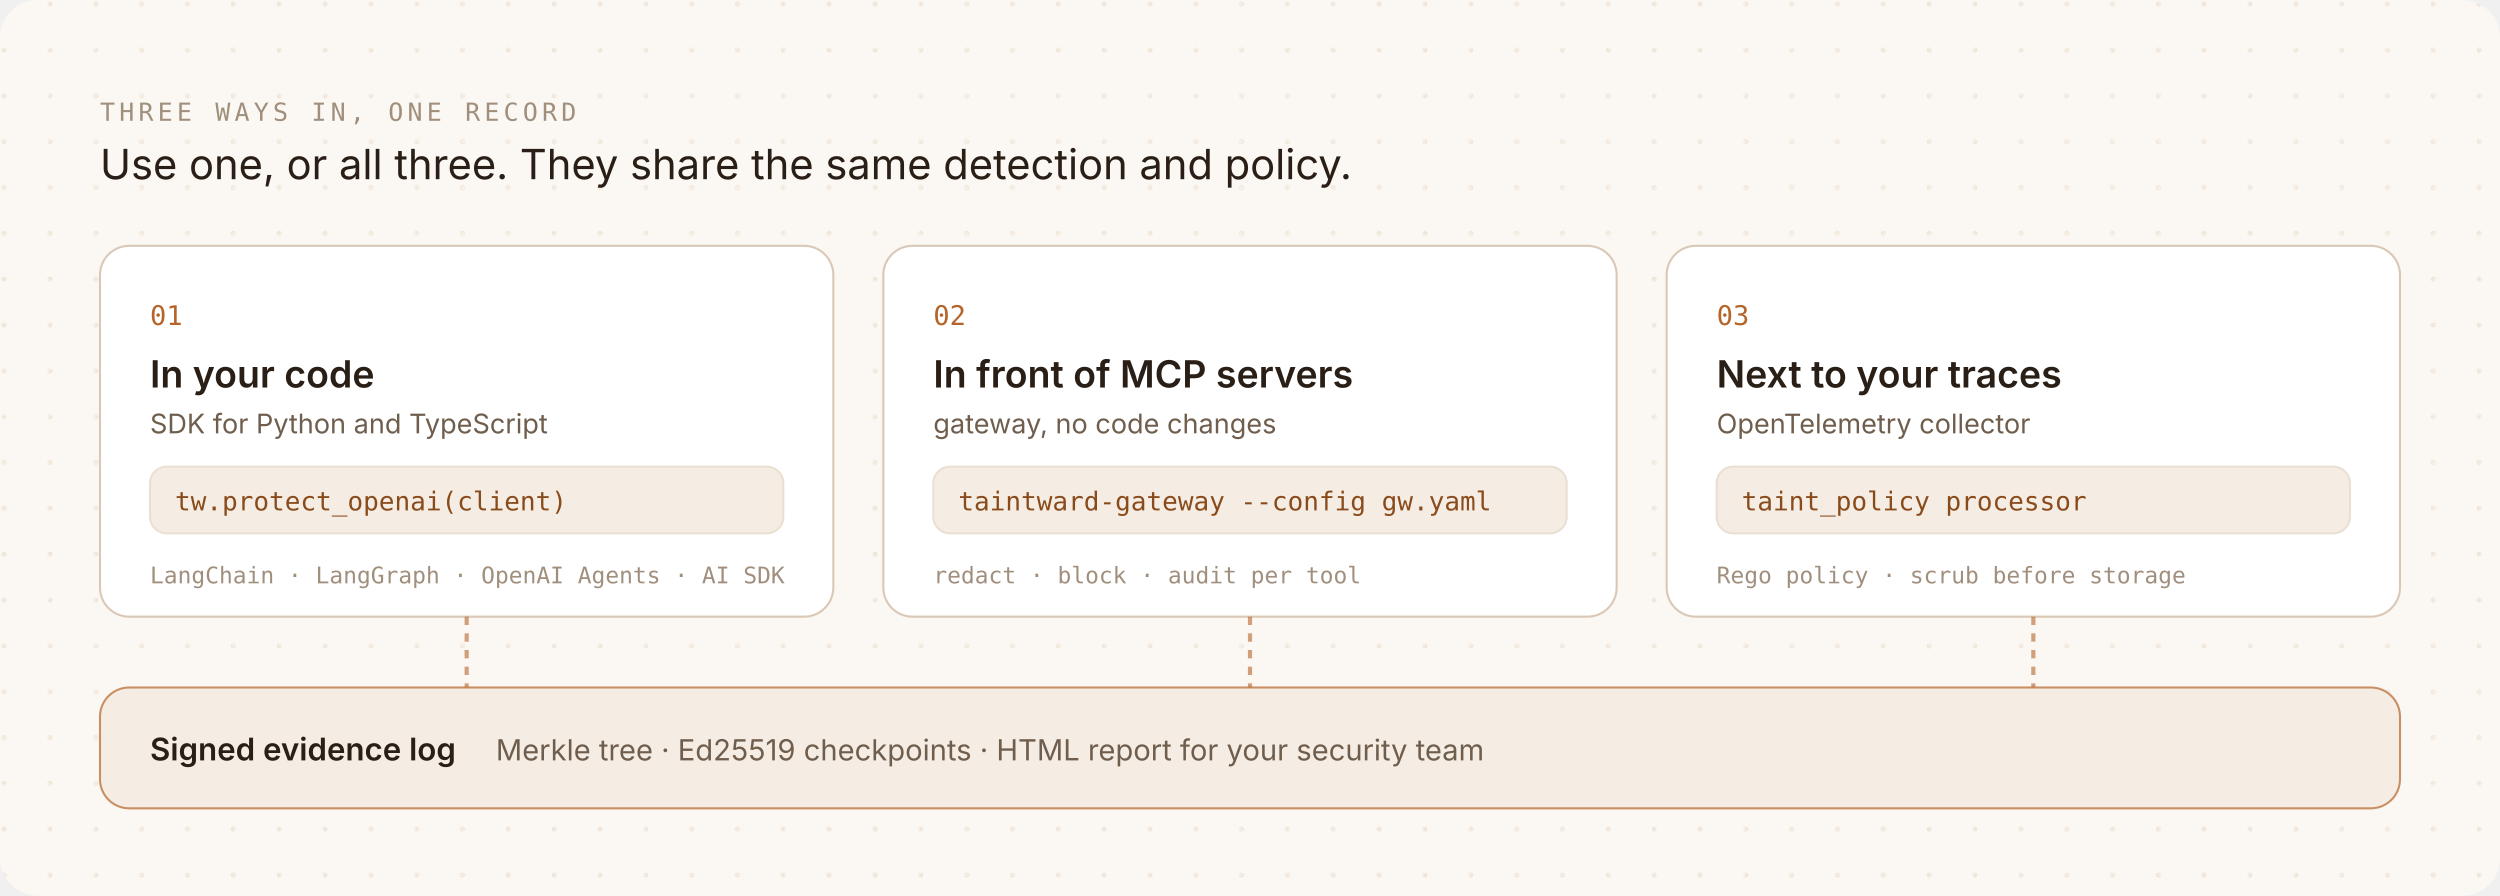
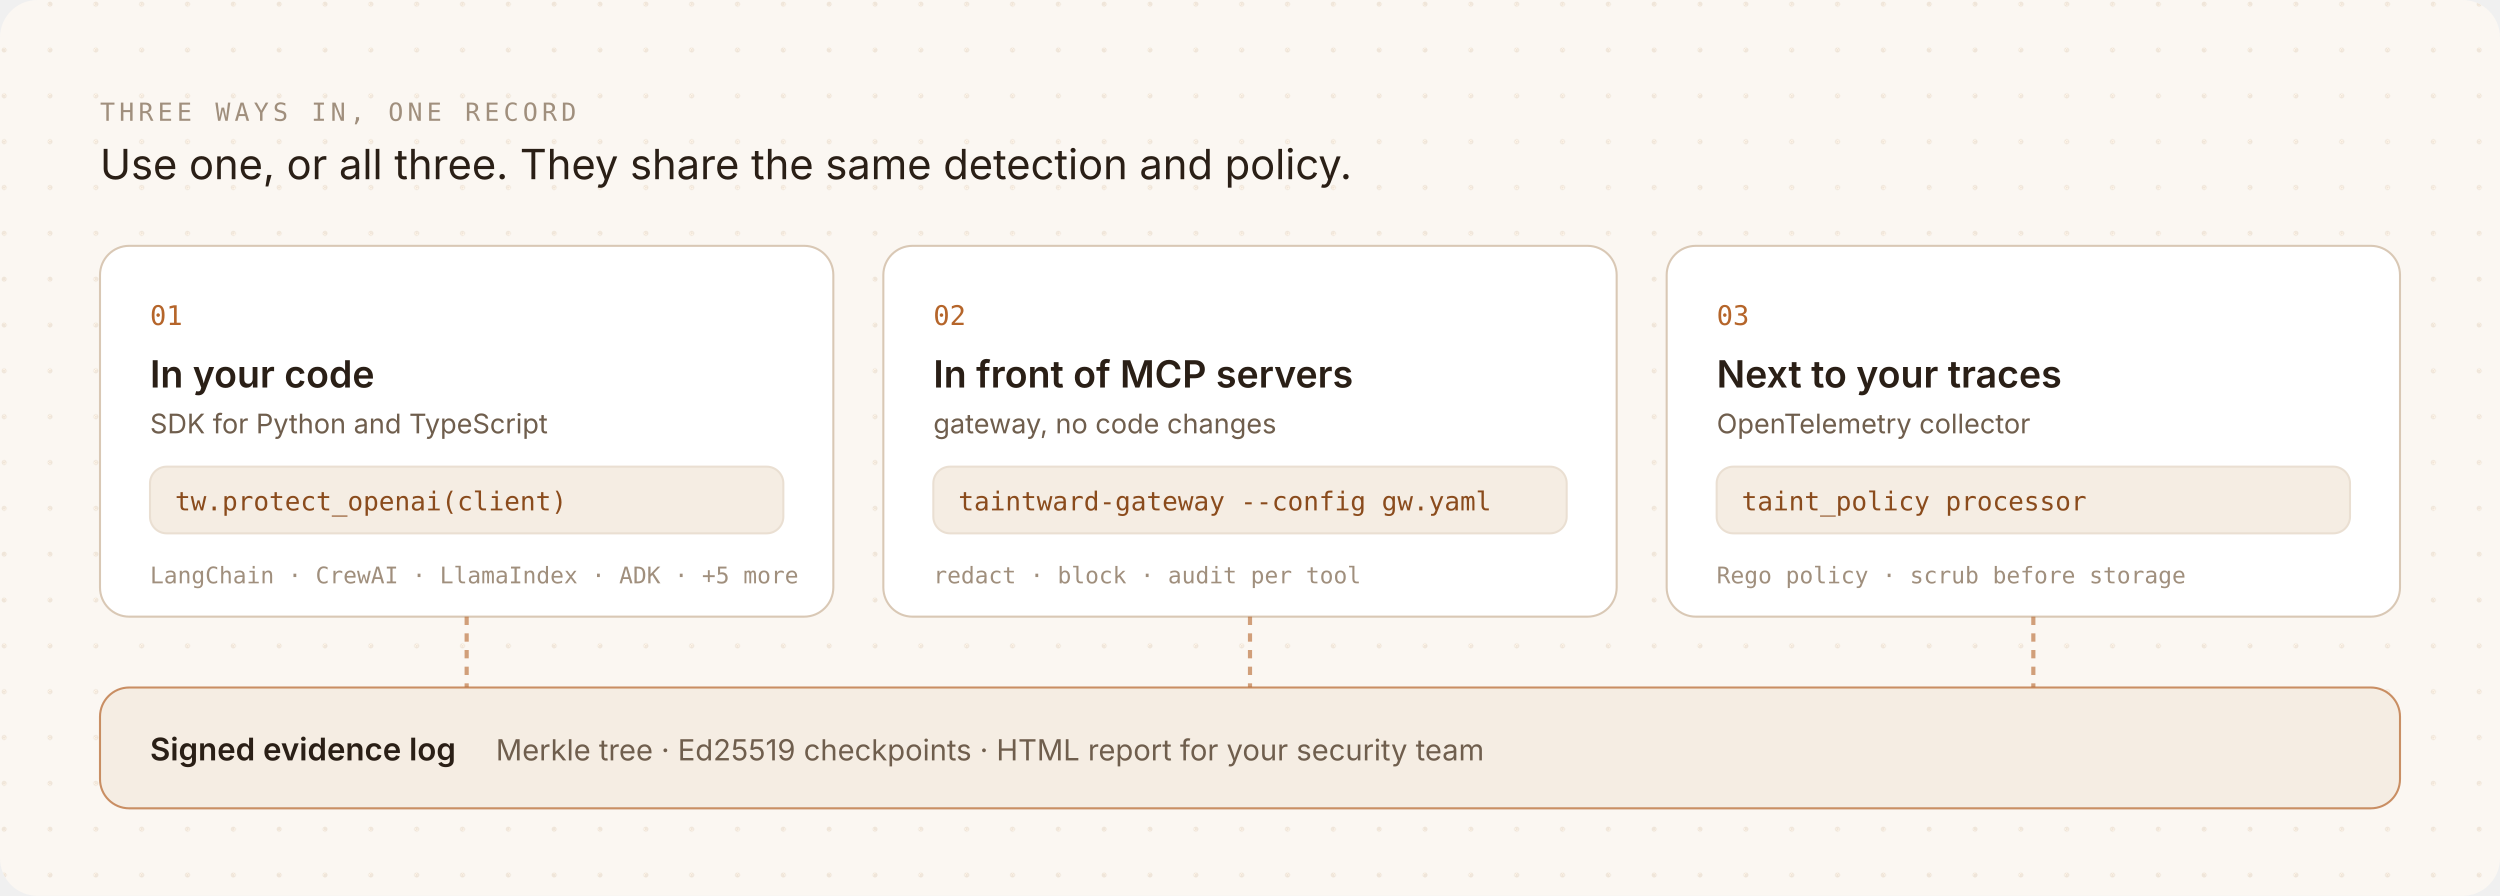
<svg xmlns="http://www.w3.org/2000/svg" width="1200" height="430" viewBox="0 0 1200 430" role="img" aria-label="Three ways in: SDK in your code, gateway in front of MCP servers, collector next to your traces; all feed a signed evidence log">
  <rect width="1200" height="430" rx="18" fill="#fbf7f2" />
  <defs>
    <clipPath id="c">
      <rect width="1200" height="430" rx="18" />
    </clipPath>
  </defs>
  <g clip-path="url(#c)">
    <pattern id="dots" width="22" height="22" patternUnits="userSpaceOnUse">
      <circle cx="2" cy="2" r="1.2" fill="#efe5d9" />
    </pattern>
    <rect width="1200" height="430" fill="url(#dots)" />
  </g>
  <text x="48" y="58" font-family="ui-monospace, SFMono-Regular, 'JetBrains Mono', Menlo, Consolas, monospace" font-size="12" fill="#a08f7d" letter-spacing="2">THREE WAYS IN, ONE RECORD</text>
  <text x="48" y="86" font-family="-apple-system, BlinkMacSystemFont, 'Segoe UI', Inter, Helvetica, Arial, sans-serif" font-size="20" fill="#2a1f16">Use one, or all three. They share the same detection and policy.</text>
  <rect x="48" y="118" width="352" height="178" rx="14" fill="#ffffff" stroke="#d9c8b5" />
  <text x="72" y="156" font-family="ui-monospace, SFMono-Regular, 'JetBrains Mono', Menlo, Consolas, monospace" font-size="13" fill="#b5652a">01</text>
  <text x="72" y="186" font-family="-apple-system, BlinkMacSystemFont, 'Segoe UI', Inter, Helvetica, Arial, sans-serif" font-size="18" font-weight="600" fill="#2a1f16">In your code</text>
  <text x="72" y="208" font-family="-apple-system, BlinkMacSystemFont, 'Segoe UI', Inter, Helvetica, Arial, sans-serif" font-size="13" fill="#6f5e4d">SDK for Python and TypeScript</text>
  <rect x="72" y="224" width="304" height="32" rx="8" fill="#f5ede3" stroke="#eadfd2" />
  <text x="84" y="245" font-family="ui-monospace, SFMono-Regular, 'JetBrains Mono', Menlo, Consolas, monospace" font-size="12.5" fill="#8a4b1c">tw.protect_openai(client)</text>
-   <text x="72" y="280" font-family="ui-monospace, SFMono-Regular, 'JetBrains Mono', Menlo, Consolas, monospace" font-size="11" fill="#a08f7d">LangChain · LangGraph · OpenAI Agents · AI SDK</text>
+   <text x="72" y="280" font-family="ui-monospace, SFMono-Regular, 'JetBrains Mono', Menlo, Consolas, monospace" font-size="11" fill="#a08f7d">LangChain · CrewAI · LlamaIndex · ADK · +5 more</text>
  <path d="M224 296 V330" stroke="#b5652a" stroke-opacity=".6" stroke-width="2" stroke-dasharray="4 4" />
  <rect x="424" y="118" width="352" height="178" rx="14" fill="#ffffff" stroke="#d9c8b5" />
  <text x="448" y="156" font-family="ui-monospace, SFMono-Regular, 'JetBrains Mono', Menlo, Consolas, monospace" font-size="13" fill="#b5652a">02</text>
  <text x="448" y="186" font-family="-apple-system, BlinkMacSystemFont, 'Segoe UI', Inter, Helvetica, Arial, sans-serif" font-size="18" font-weight="600" fill="#2a1f16">In front of MCP servers</text>
  <text x="448" y="208" font-family="-apple-system, BlinkMacSystemFont, 'Segoe UI', Inter, Helvetica, Arial, sans-serif" font-size="13" fill="#6f5e4d">gateway, no code changes</text>
  <rect x="448" y="224" width="304" height="32" rx="8" fill="#f5ede3" stroke="#eadfd2" />
  <text x="460" y="245" font-family="ui-monospace, SFMono-Regular, 'JetBrains Mono', Menlo, Consolas, monospace" font-size="12.5" fill="#8a4b1c">taintward-gateway --config gw.yaml</text>
  <text x="448" y="280" font-family="ui-monospace, SFMono-Regular, 'JetBrains Mono', Menlo, Consolas, monospace" font-size="11" fill="#a08f7d">redact · block · audit per tool</text>
  <path d="M600 296 V330" stroke="#b5652a" stroke-opacity=".6" stroke-width="2" stroke-dasharray="4 4" />
  <rect x="800" y="118" width="352" height="178" rx="14" fill="#ffffff" stroke="#d9c8b5" />
  <text x="824" y="156" font-family="ui-monospace, SFMono-Regular, 'JetBrains Mono', Menlo, Consolas, monospace" font-size="13" fill="#b5652a">03</text>
  <text x="824" y="186" font-family="-apple-system, BlinkMacSystemFont, 'Segoe UI', Inter, Helvetica, Arial, sans-serif" font-size="18" font-weight="600" fill="#2a1f16">Next to your traces</text>
  <text x="824" y="208" font-family="-apple-system, BlinkMacSystemFont, 'Segoe UI', Inter, Helvetica, Arial, sans-serif" font-size="13" fill="#6f5e4d">OpenTelemetry collector</text>
  <rect x="824" y="224" width="304" height="32" rx="8" fill="#f5ede3" stroke="#eadfd2" />
  <text x="836" y="245" font-family="ui-monospace, SFMono-Regular, 'JetBrains Mono', Menlo, Consolas, monospace" font-size="12.5" fill="#8a4b1c">taint_policy processor</text>
  <text x="824" y="280" font-family="ui-monospace, SFMono-Regular, 'JetBrains Mono', Menlo, Consolas, monospace" font-size="11" fill="#a08f7d">Rego policy · scrub before storage</text>
  <path d="M976 296 V330" stroke="#b5652a" stroke-opacity=".6" stroke-width="2" stroke-dasharray="4 4" />
  <rect x="48" y="330" width="1104" height="58" rx="14" fill="#f5ede3" stroke="#b5652a" stroke-opacity=".7" />
  <text x="72" y="365" font-family="-apple-system, BlinkMacSystemFont, 'Segoe UI', Inter, Helvetica, Arial, sans-serif" font-size="15" font-weight="600" fill="#2a1f16">Signed evidence log</text>
  <text x="238" y="365" font-family="-apple-system, BlinkMacSystemFont, 'Segoe UI', Inter, Helvetica, Arial, sans-serif" font-size="14" fill="#6f5e4d">Merkle tree · Ed25519 checkpoints · HTML report for your security team</text>
</svg>
